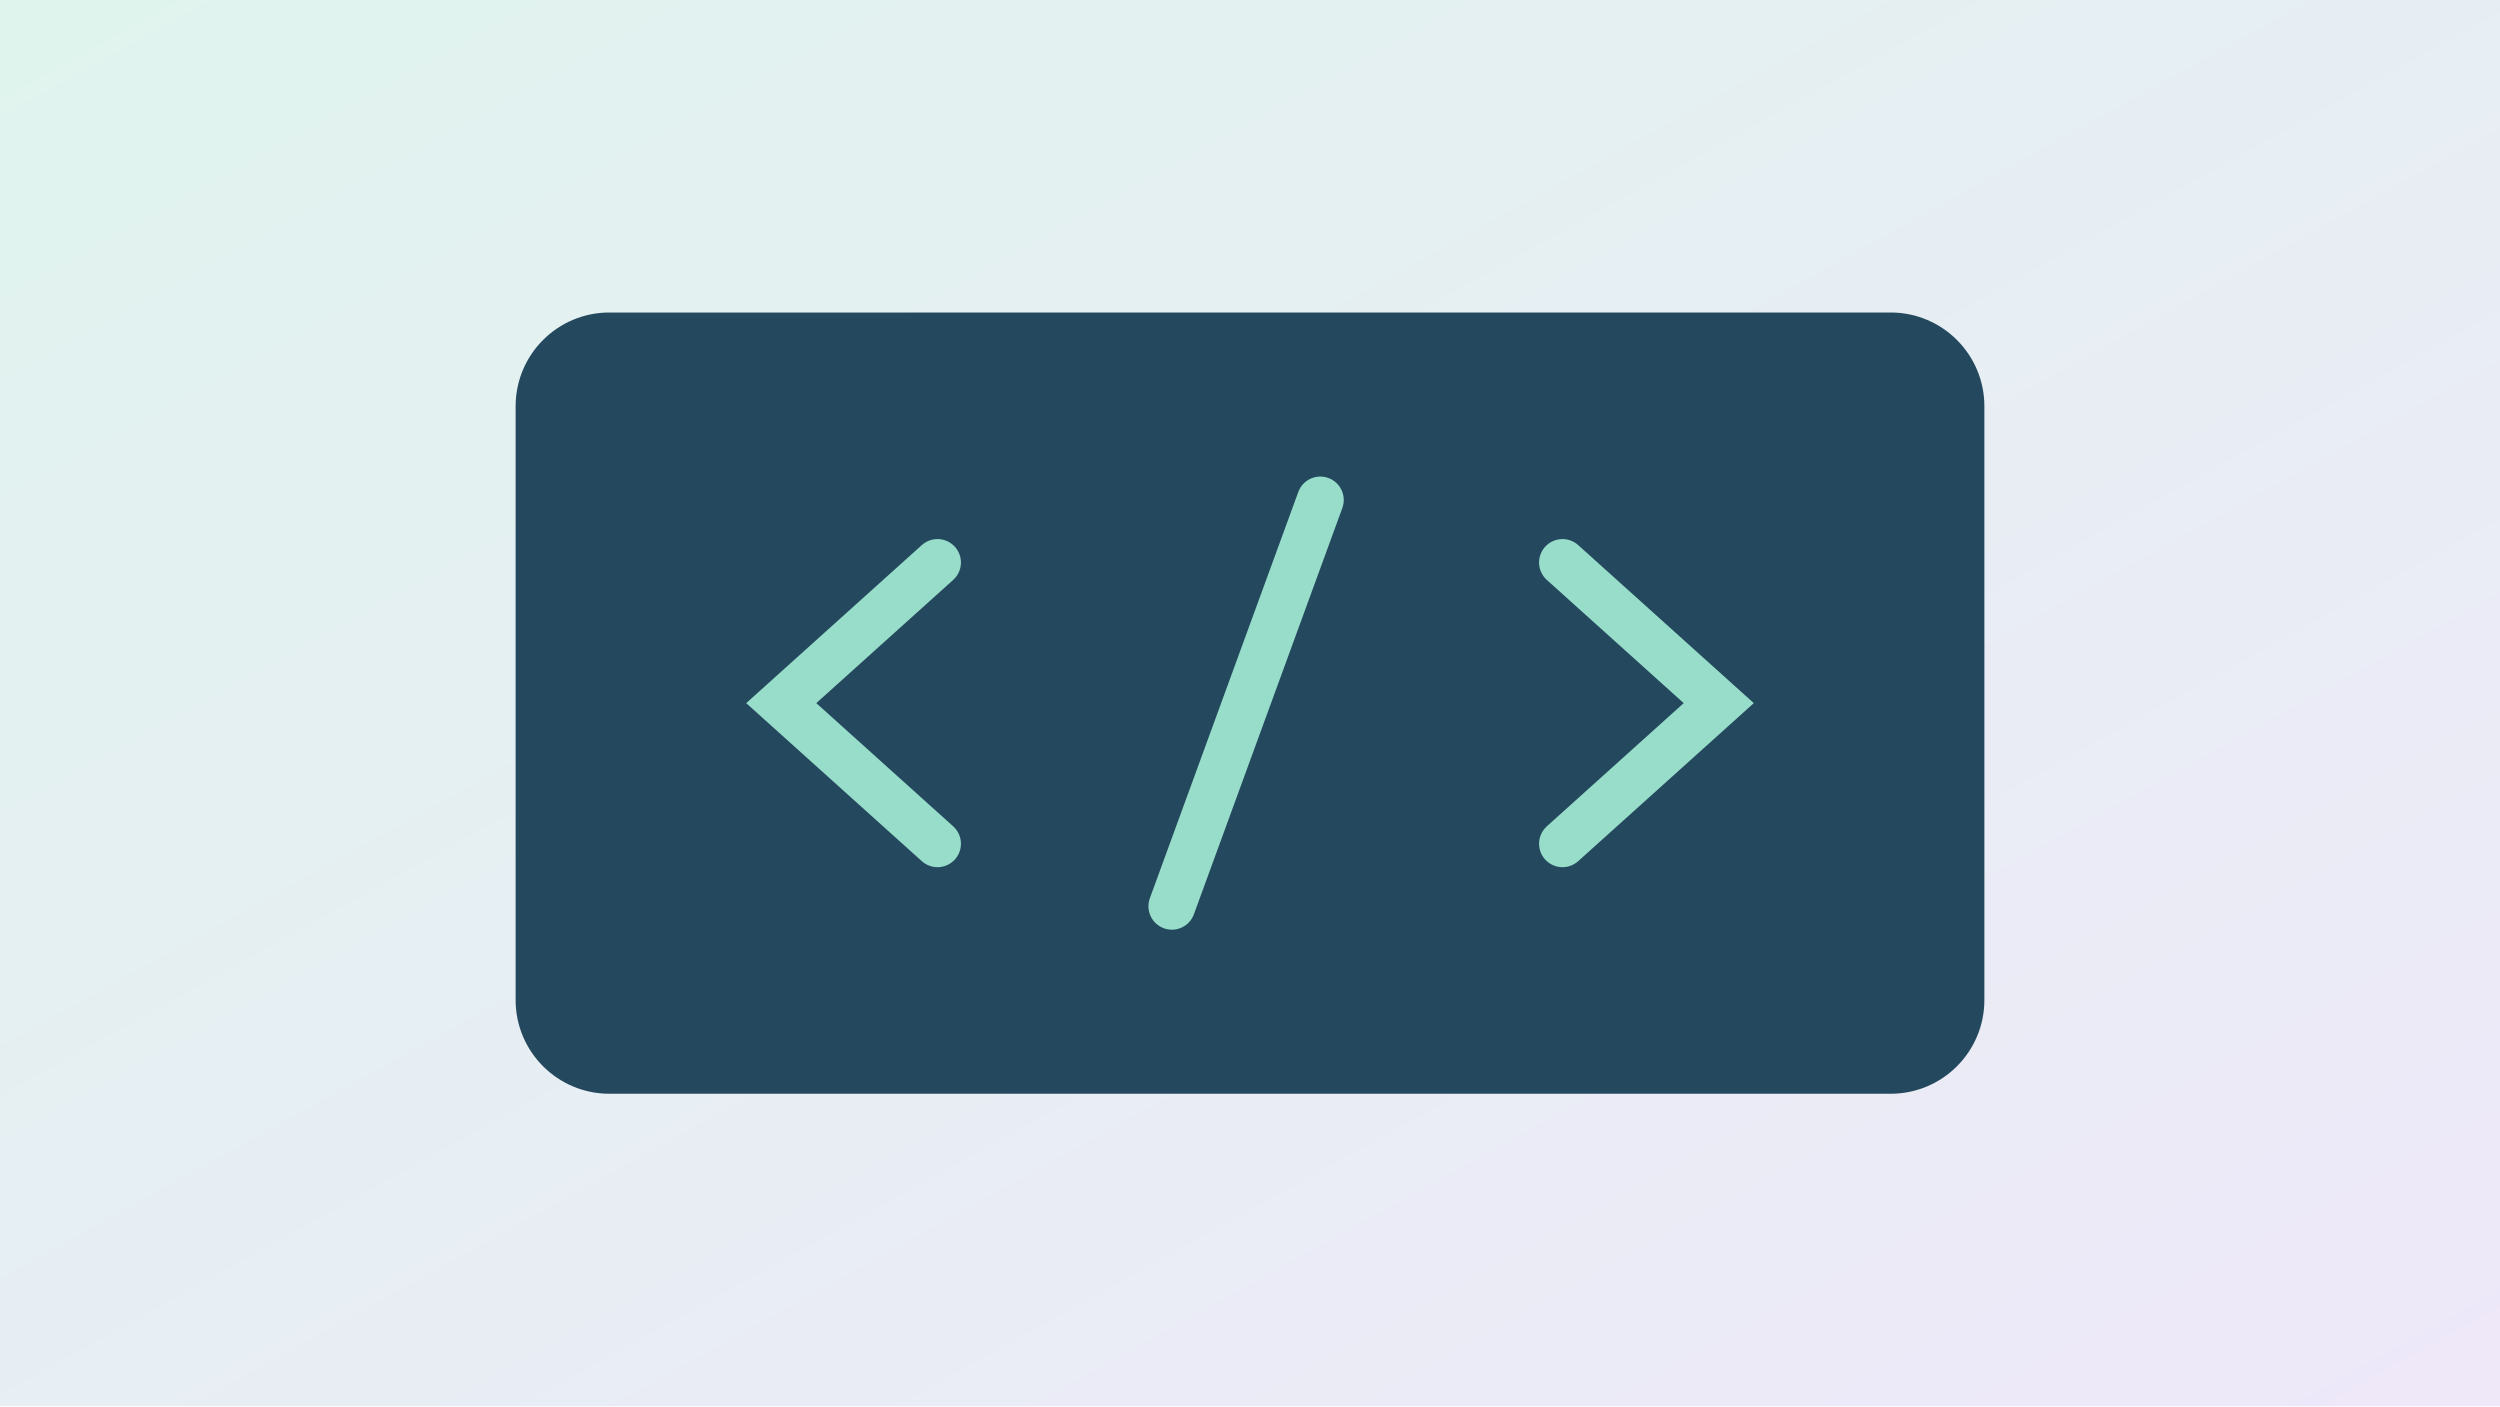
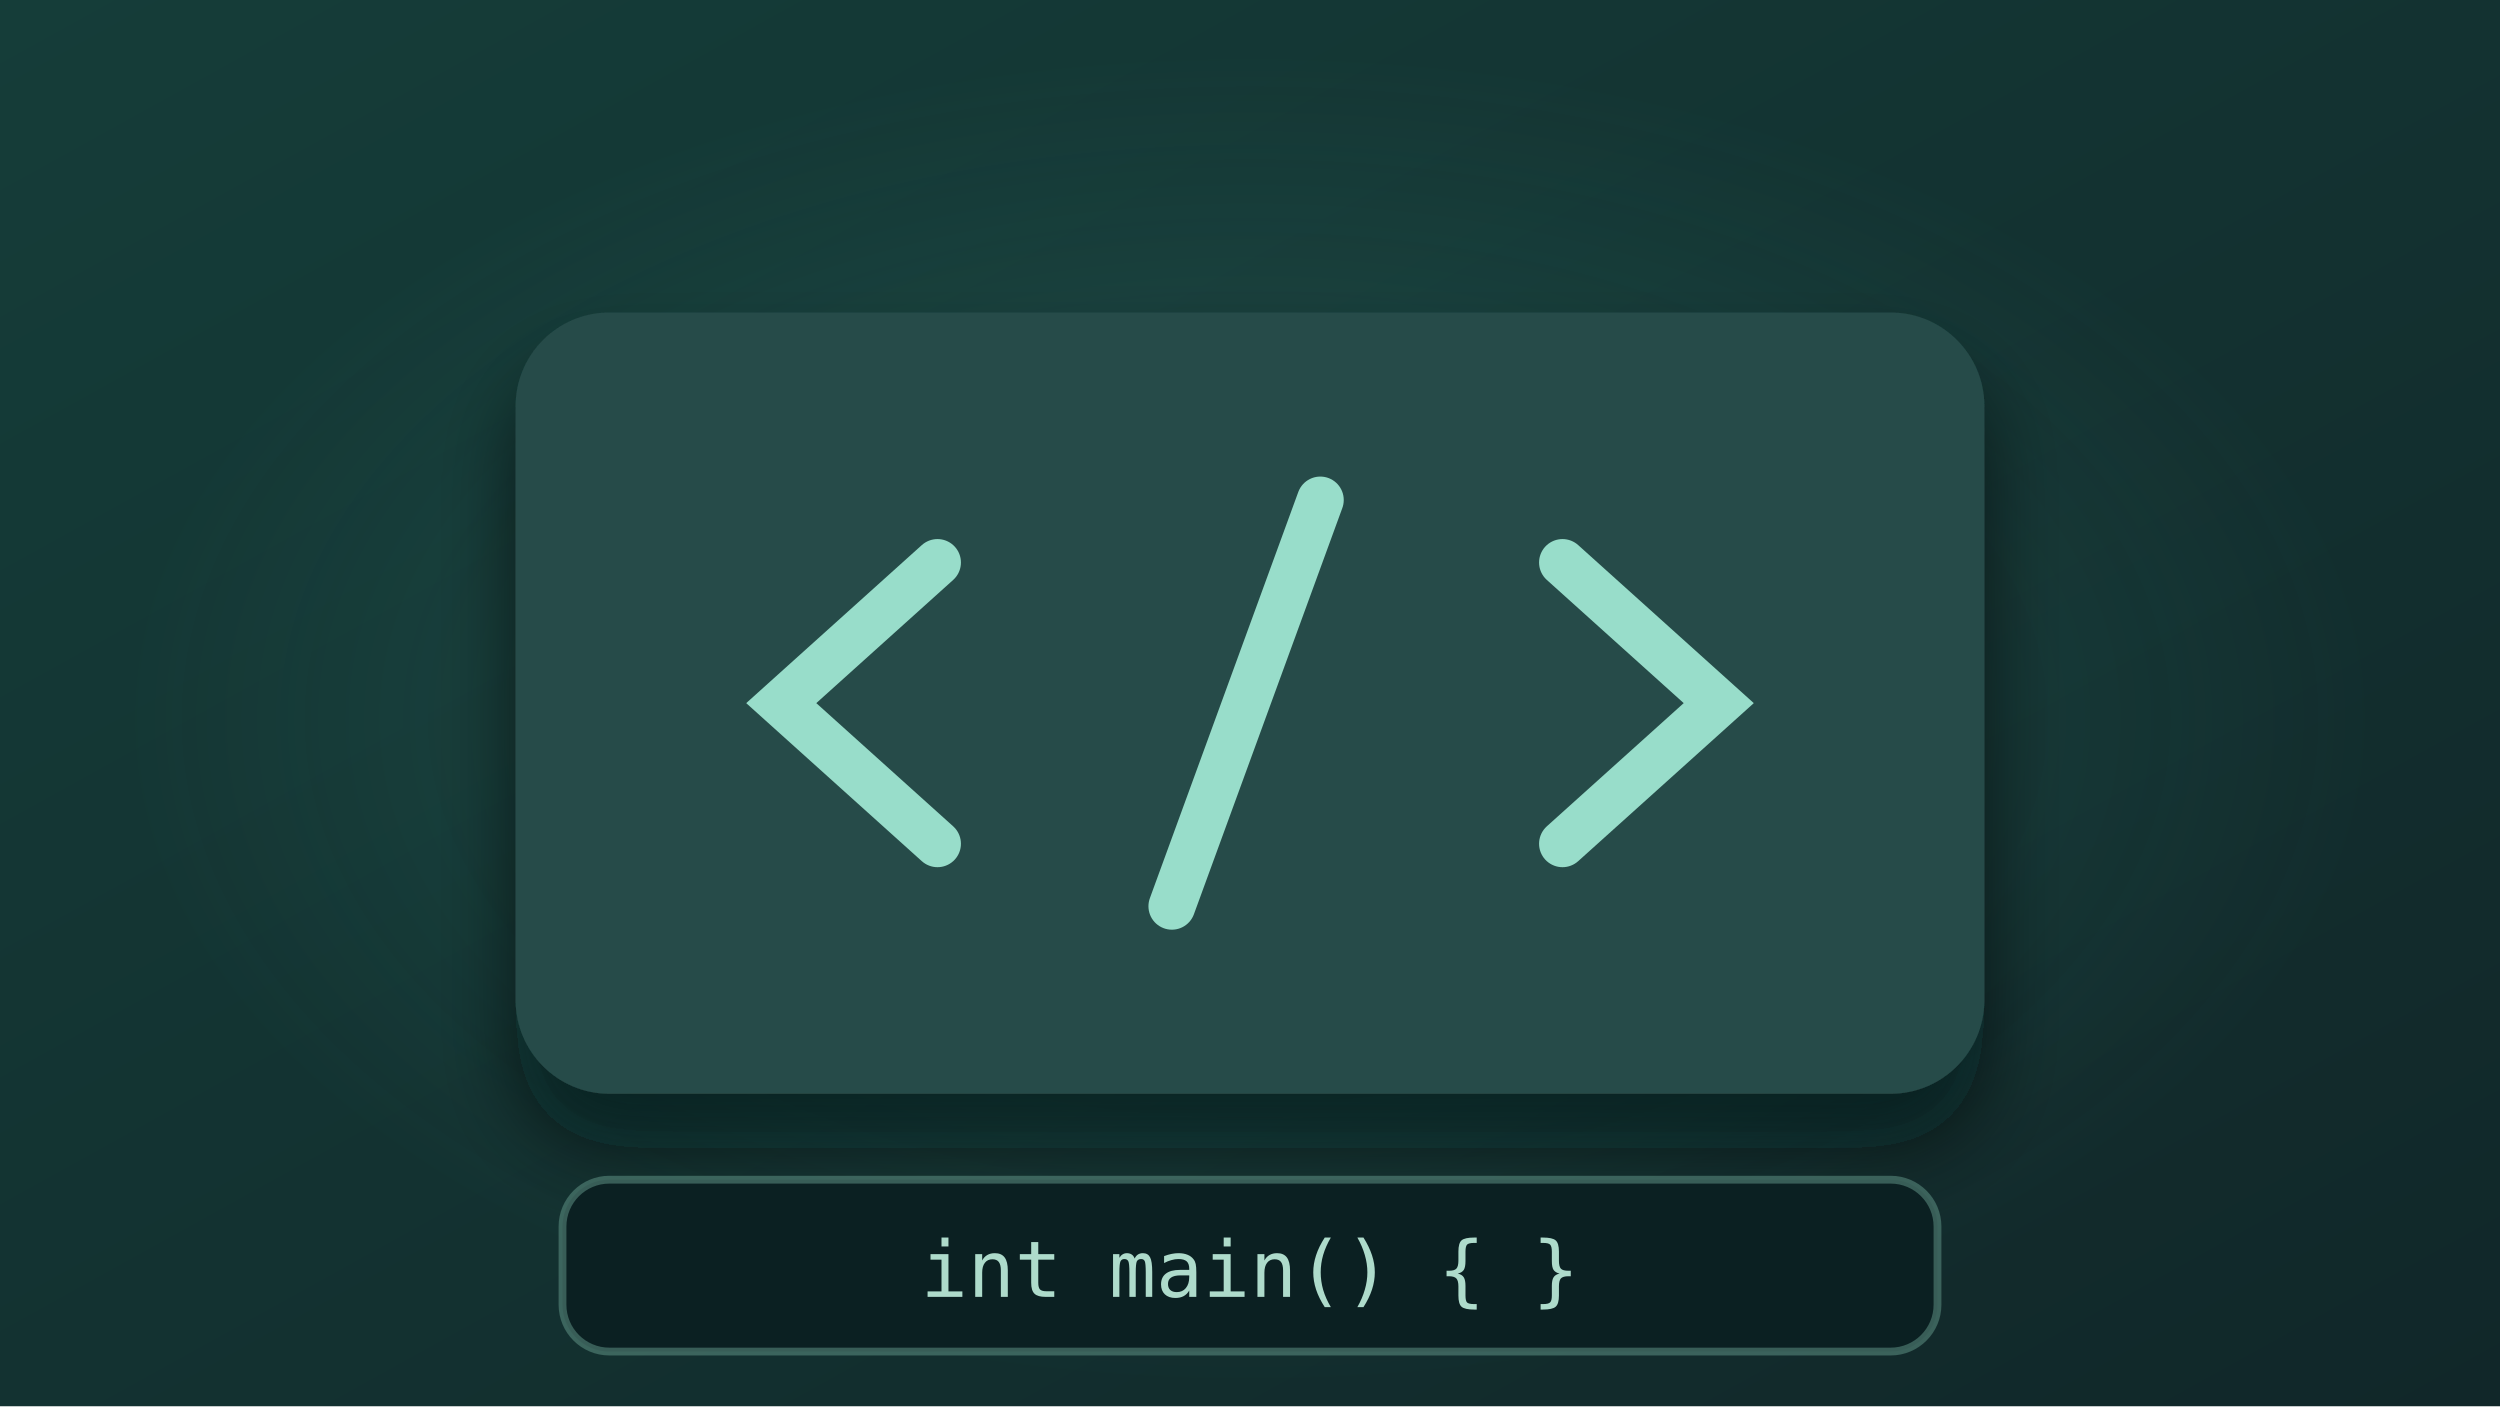
<svg xmlns="http://www.w3.org/2000/svg" viewBox="0 0 320 180" width="320" height="180">
  <defs>
    <linearGradient id="bg" x2="1" y2="1">
-       <stop stop-color="#e0f4ee" />
-       <stop offset="1" stop-color="#eee8f9" />
+       <stop stop-color="#153d39" />
+       <stop offset="1" stop-color="#112729" />
    </linearGradient>
+     <filter id="depth" x="-35%" y="-35%" width="170%" height="180%">
+       <feDropShadow dx="0" dy="7" stdDeviation="5" flood-color="#020b0d" flood-opacity=".6" />
+     </filter>
+     <radialGradient id="halo">
+       <stop stop-color="#5aceb5" stop-opacity=".18" />
+       <stop offset="1" stop-color="#5aceb5" stop-opacity="0" />
+     </radialGradient>
  </defs>
  <rect width="320" height="180" fill="url(#bg)" />
-   <rect x="66" y="40" width="188" height="100" rx="12" fill="#24485d" />
-   <path d="m120 72-20 18 20 18m80-36 20 18-20 18m-31-44-19 52" fill="none" stroke="#98ddca" stroke-width="6" stroke-linecap="round" />
+   <ellipse cx="160" cy="92" rx="145" ry="85" fill="url(#halo)" />
+   <g filter="url(#depth)">
+     <rect x="66" y="40" width="188" height="100" rx="12" fill="#264b48" />
+     <path d="m120 72-20 18 20 18m80-36 20 18-20 18m-31-44-19 52" fill="none" stroke="#98ddca" stroke-width="6" stroke-linecap="round" />
+   </g>
+   <rect x="72" y="151" width="176" height="22" rx="6" fill="#0b2022" stroke="#5e9083" stroke-opacity=".55" />
+   <text x="160" y="166" text-anchor="middle" font-family="Consolas,monospace" font-size="10" fill="#aedbcb">int main() { }</text>
</svg>
